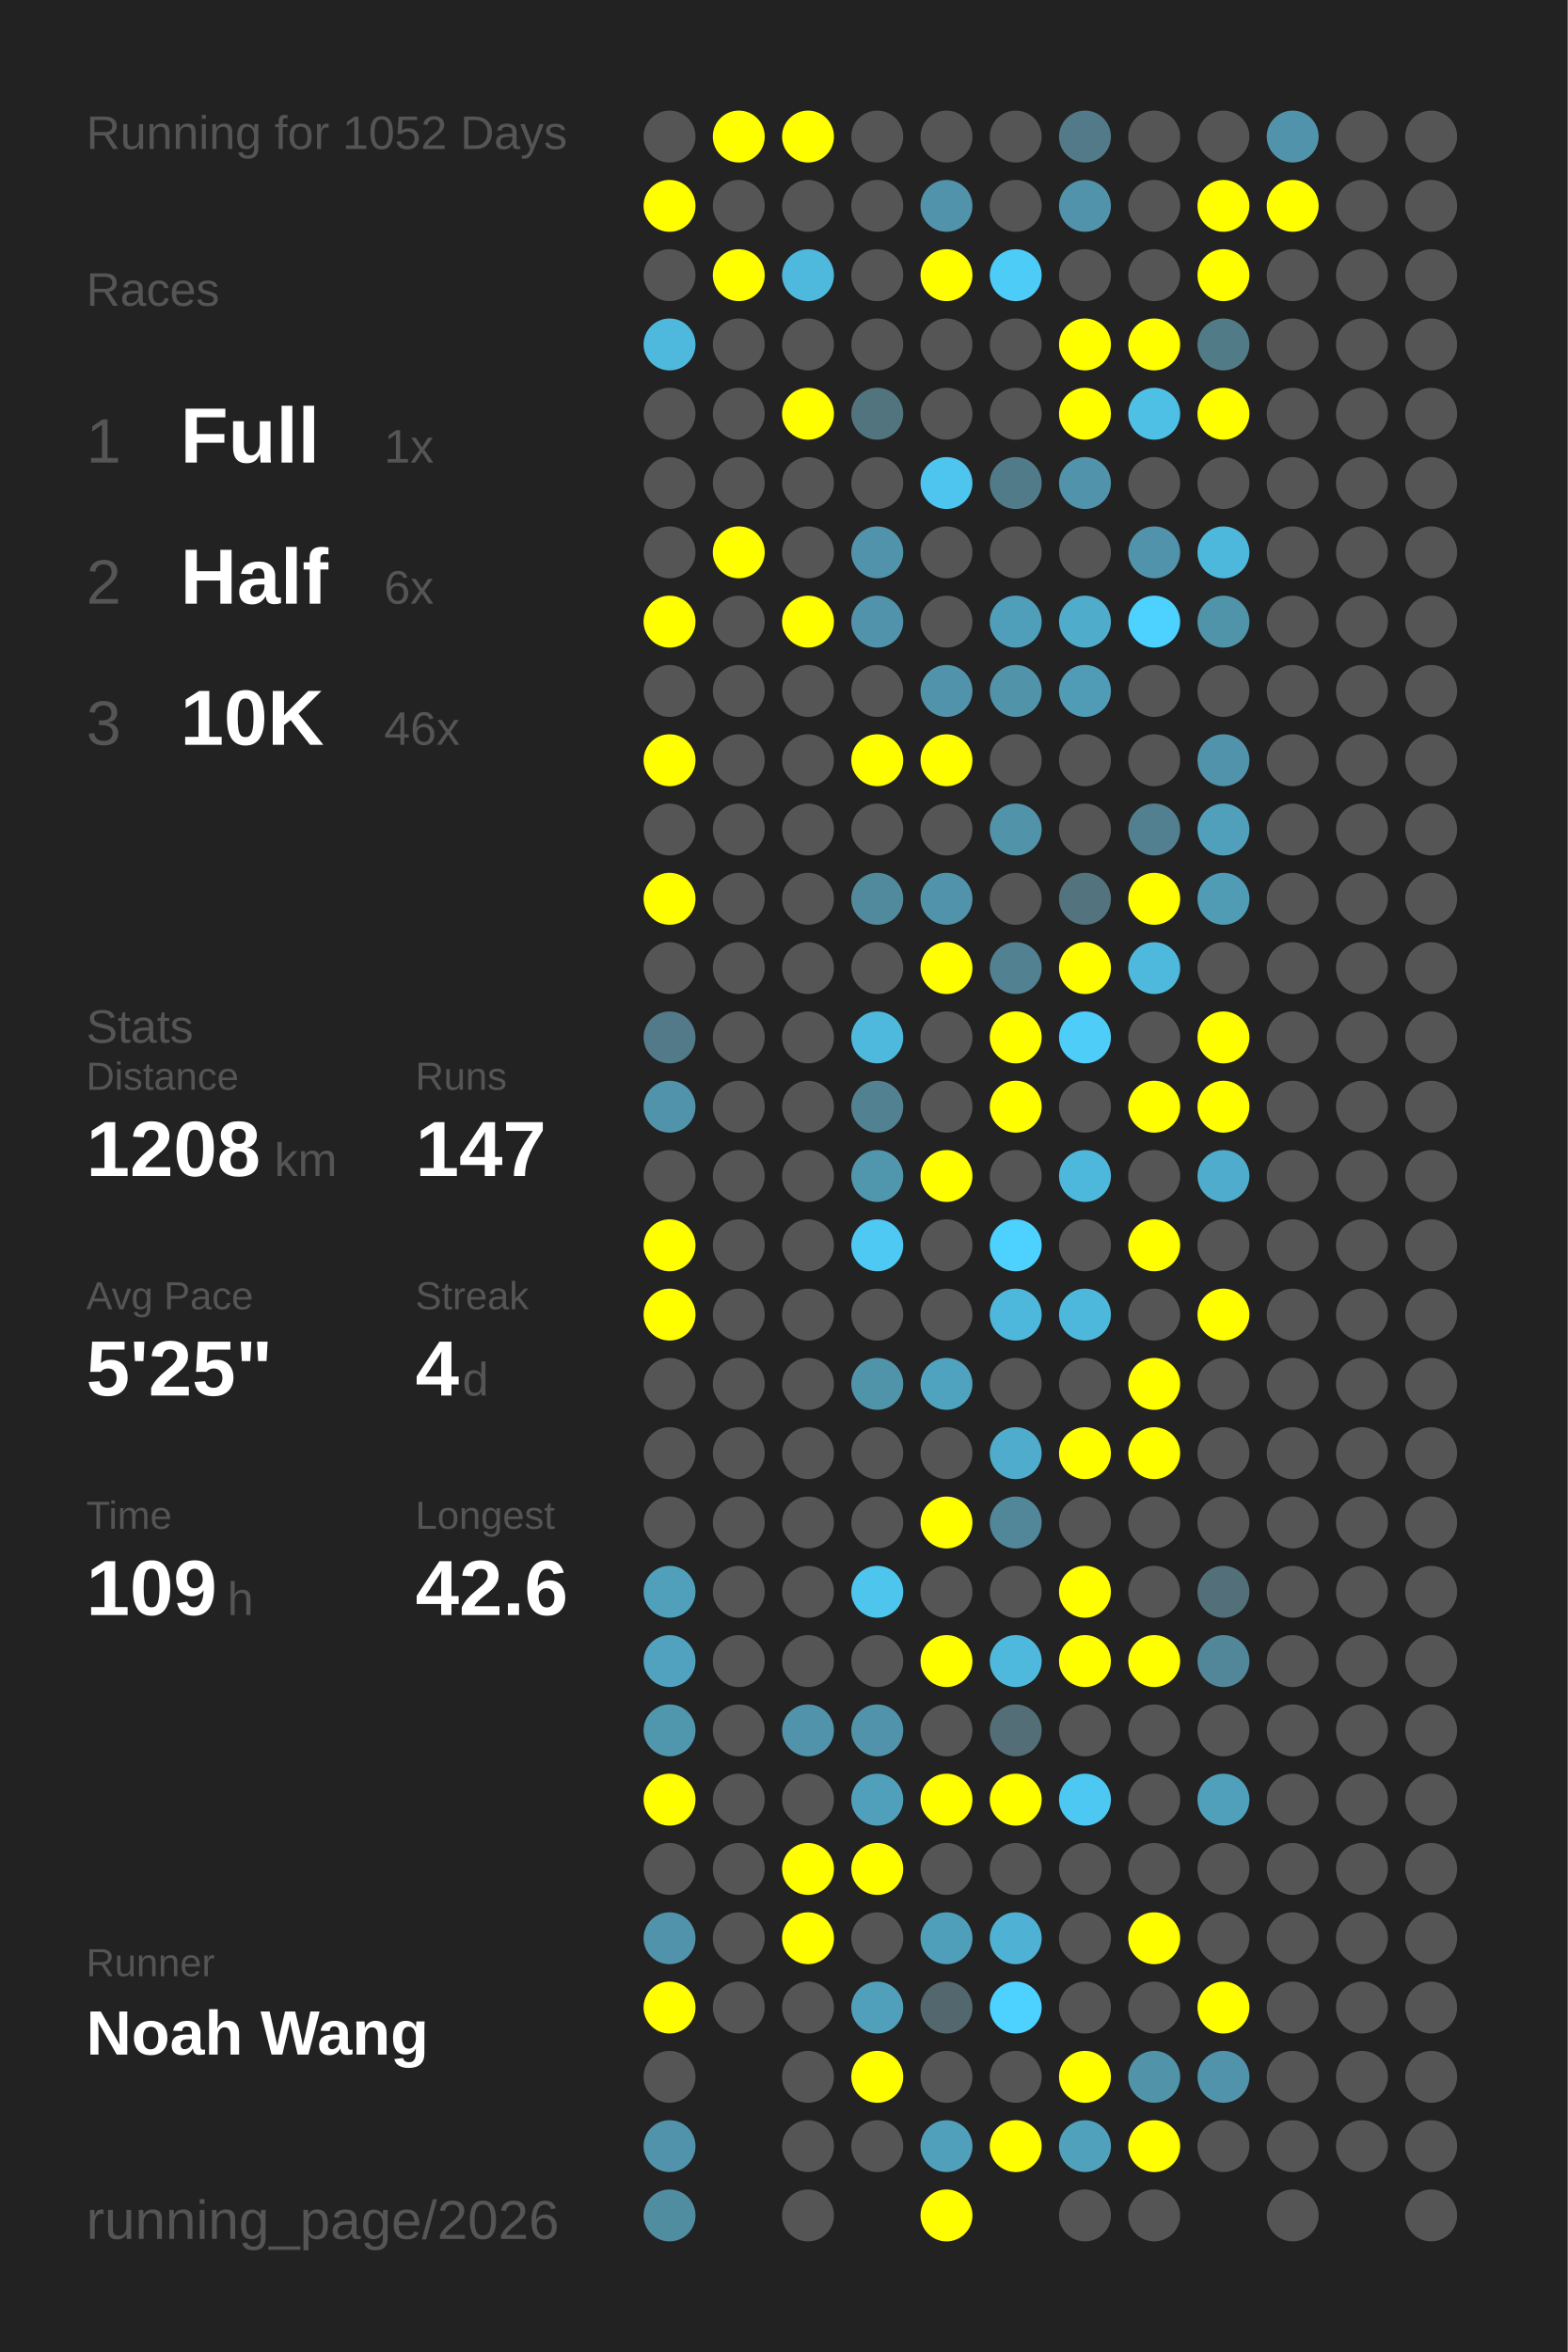
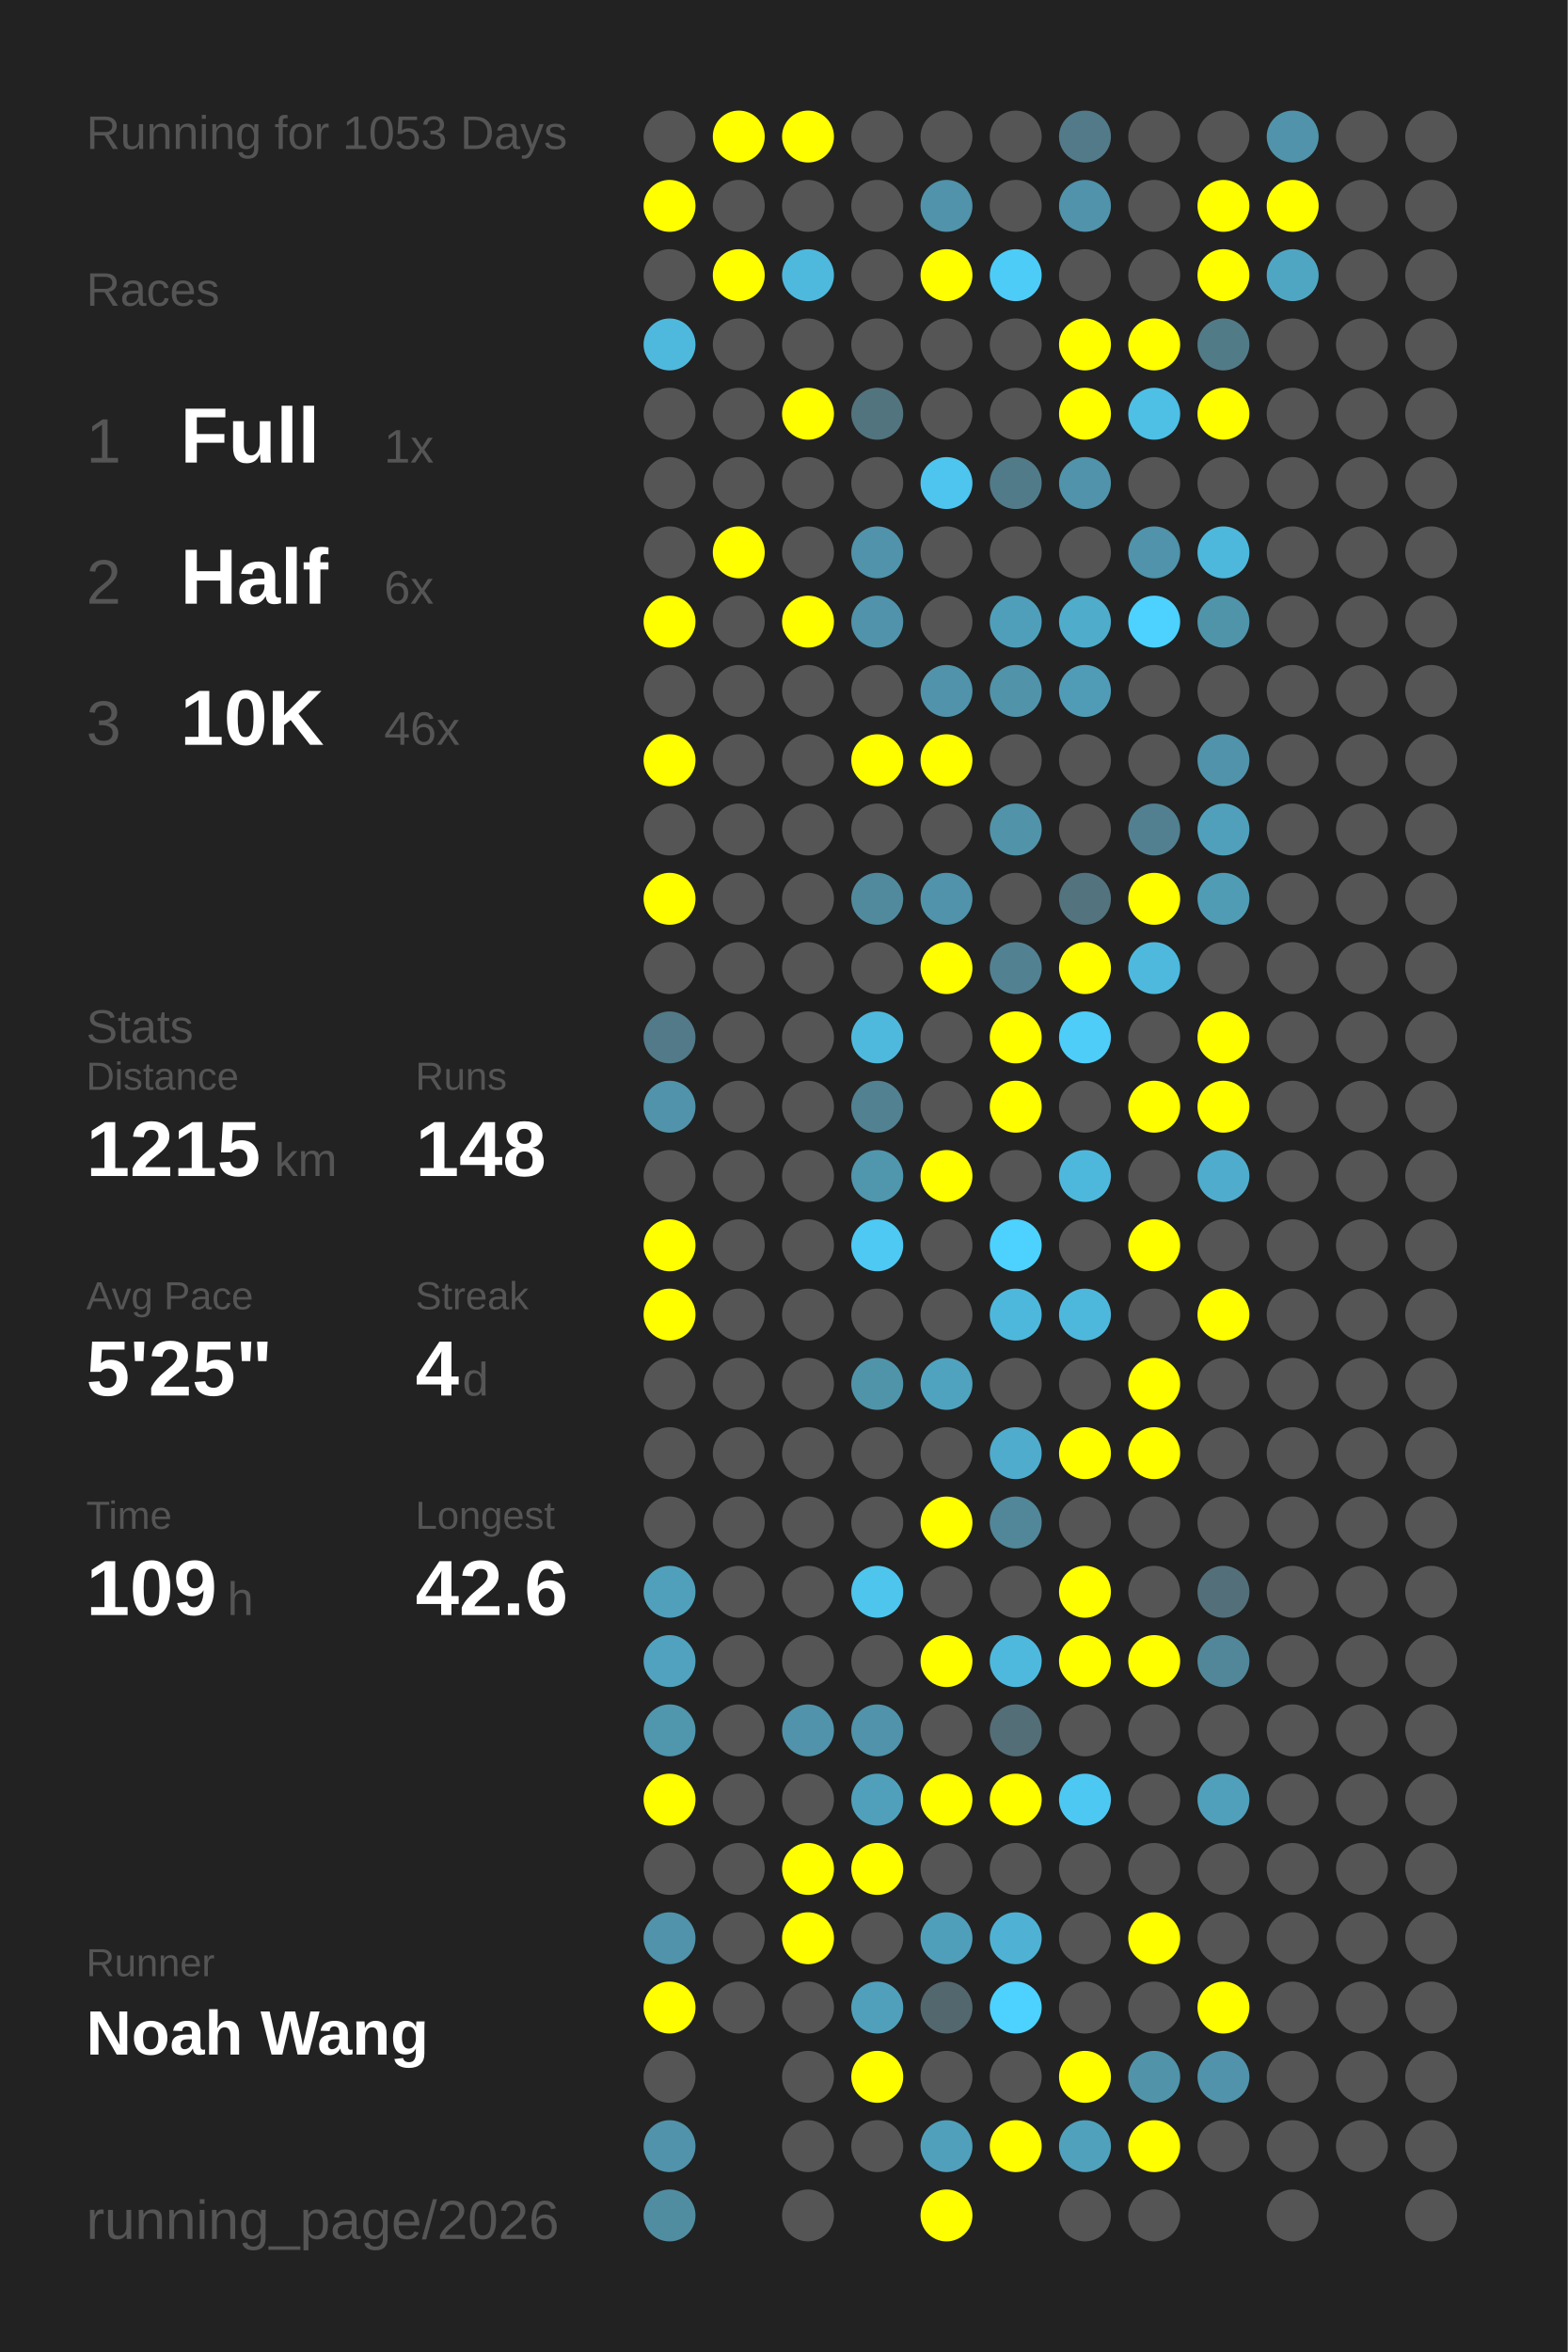
<svg xmlns="http://www.w3.org/2000/svg" baseProfile="full" height="300mm" version="1.1" viewBox="0,0,200,300" width="200mm">
  <defs />
  <rect fill="#222222" height="300" width="200" x="0" y="0" />
-   <text fill="#555555" style="font-size:6px; font-family:Arial;" x="11" y="19">Running for 1052 Days</text>
+   <text fill="#555555" style="font-size:6px; font-family:Arial;" x="11" y="19">Running for 1053 Days</text>
  <text fill="#555555" style="font-size:6px; font-family:Arial;" x="11" y="39">Races</text>
  <text fill="#555555" style="font-size:8px; font-family:Arial;" x="11" y="59">1</text>
  <text fill="#FFFFFF" style="font-size:10px; font-family:Arial; font-weight:bold;" x="23" y="59">Full</text>
  <text fill="#555555" style="font-size:6px; font-family:Arial;" x="49" y="59">1x</text>
  <text fill="#555555" style="font-size:8px; font-family:Arial;" x="11" y="77">2</text>
  <text fill="#FFFFFF" style="font-size:10px; font-family:Arial; font-weight:bold;" x="23" y="77">Half</text>
  <text fill="#555555" style="font-size:6px; font-family:Arial;" x="49" y="77">6x</text>
  <text fill="#555555" style="font-size:8px; font-family:Arial;" x="11" y="95">3</text>
  <text fill="#FFFFFF" style="font-size:10px; font-family:Arial; font-weight:bold;" x="23" y="95">10K</text>
  <text fill="#555555" style="font-size:6px; font-family:Arial;" x="49" y="95">46x</text>
  <text fill="#555555" style="font-size:6px; font-family:Arial;" x="11" y="133">Stats</text>
  <text fill="#555555" style="font-size:5px; font-family:Arial;" x="11" y="139">Distance</text>
-   <text fill="#FFFFFF" style="font-size:10px; font-family:Arial; font-weight:bold;" x="11" y="150">1208</text>
+   <text fill="#FFFFFF" style="font-size:10px; font-family:Arial; font-weight:bold;" x="11" y="150">1215</text>
  <text fill="#555555" style="font-size:6px; font-family:Arial;" x="35" y="150">km</text>
  <text fill="#555555" style="font-size:5px; font-family:Arial;" x="53" y="139">Runs</text>
-   <text fill="#FFFFFF" style="font-size:10px; font-family:Arial; font-weight:bold;" x="53" y="150">147</text>
+   <text fill="#FFFFFF" style="font-size:10px; font-family:Arial; font-weight:bold;" x="53" y="150">148</text>
  <text fill="#555555" style="font-size:5px; font-family:Arial;" x="11" y="167">Avg Pace</text>
  <text fill="#FFFFFF" style="font-size:10px; font-family:Arial; font-weight:bold;" x="11" y="178">5'25"</text>
  <text fill="#555555" style="font-size:5px; font-family:Arial;" x="53" y="167">Streak</text>
  <text fill="#FFFFFF" style="font-size:10px; font-family:Arial; font-weight:bold;" x="53" y="178">4</text>
  <text fill="#555555" style="font-size:6px; font-family:Arial;" x="59" y="178">d</text>
  <text fill="#555555" style="font-size:5px; font-family:Arial;" x="11" y="195">Time</text>
  <text fill="#FFFFFF" style="font-size:10px; font-family:Arial; font-weight:bold;" x="11" y="206">109</text>
  <text fill="#555555" style="font-size:6px; font-family:Arial;" x="29" y="206">h</text>
  <text fill="#555555" style="font-size:5px; font-family:Arial;" x="53" y="195">Longest</text>
  <text fill="#FFFFFF" style="font-size:10px; font-family:Arial; font-weight:bold;" x="53" y="206">42.6</text>
  <text fill="#555555" style="font-size:5px; font-family:Arial;" x="11" y="252.065">Runner</text>
  <text fill="#FFFFFF" style="font-size:8px; font-family:Arial; font-weight:bold;" x="11" y="262.065">Noah Wang</text>
  <text fill="#555555" style="font-size:7px; font-family:Arial;" x="11" y="285.581">running_page/2026</text>
  <circle cx="85.417" cy="17.419" fill="#555555" r="3.312" />
  <circle cx="85.417" cy="26.258" fill="#FFFF00" r="3.312" />
  <circle cx="85.417" cy="35.097" fill="#555555" r="3.312" />
  <circle cx="85.417" cy="43.935" fill="#4eb9dd" r="3.312" />
  <circle cx="85.417" cy="52.774" fill="#555555" r="3.312" />
  <circle cx="85.417" cy="61.613" fill="#555555" r="3.312" />
  <circle cx="85.417" cy="70.452" fill="#555555" r="3.312" />
  <circle cx="85.417" cy="79.29" fill="#FFFF00" r="3.312" />
  <circle cx="85.417" cy="88.129" fill="#555555" r="3.312" />
  <circle cx="85.417" cy="96.968" fill="#FFFF00" r="3.312" />
  <circle cx="85.417" cy="105.806" fill="#555555" r="3.312" />
  <circle cx="85.417" cy="114.645" fill="#FFFF00" r="3.312" />
  <circle cx="85.417" cy="123.484" fill="#555555" r="3.312" />
  <circle cx="85.417" cy="132.323" fill="#527a88" r="3.312" />
  <circle cx="85.417" cy="141.161" fill="#5093aa" r="3.312" />
  <circle cx="85.417" cy="150" fill="#555555" r="3.312" />
  <circle cx="85.417" cy="158.839" fill="#FFFF00" r="3.312" />
  <circle cx="85.417" cy="167.677" fill="#FFFF00" r="3.312" />
  <circle cx="85.417" cy="176.516" fill="#555555" r="3.312" />
  <circle cx="85.417" cy="185.355" fill="#555555" r="3.312" />
  <circle cx="85.417" cy="194.194" fill="#555555" r="3.312" />
  <circle cx="85.417" cy="203.032" fill="#50a0bb" r="3.312" />
  <circle cx="85.417" cy="211.871" fill="#50a2be" r="3.312" />
  <circle cx="85.417" cy="220.71" fill="#5096ad" r="3.312" />
  <circle cx="85.417" cy="229.548" fill="#FFFF00" r="3.312" />
  <circle cx="85.417" cy="238.387" fill="#555555" r="3.312" />
  <circle cx="85.417" cy="247.226" fill="#5093aa" r="3.312" />
  <circle cx="85.417" cy="256.065" fill="#FFFF00" r="3.312" />
  <circle cx="85.417" cy="264.903" fill="#555555" r="3.312" />
  <circle cx="85.417" cy="273.742" fill="#5093aa" r="3.312" />
  <circle cx="85.417" cy="282.581" fill="#518da1" r="3.312" />
  <circle cx="94.25" cy="17.419" fill="#FFFF00" r="3.312" />
  <circle cx="94.25" cy="26.258" fill="#555555" r="3.312" />
  <circle cx="94.25" cy="35.097" fill="#FFFF00" r="3.312" />
  <circle cx="94.25" cy="43.935" fill="#555555" r="3.312" />
  <circle cx="94.25" cy="52.774" fill="#555555" r="3.312" />
  <circle cx="94.25" cy="61.613" fill="#555555" r="3.312" />
  <circle cx="94.25" cy="70.452" fill="#FFFF00" r="3.312" />
  <circle cx="94.25" cy="79.29" fill="#555555" r="3.312" />
  <circle cx="94.25" cy="88.129" fill="#555555" r="3.312" />
  <circle cx="94.25" cy="96.968" fill="#555555" r="3.312" />
  <circle cx="94.25" cy="105.806" fill="#555555" r="3.312" />
  <circle cx="94.25" cy="114.645" fill="#555555" r="3.312" />
  <circle cx="94.25" cy="123.484" fill="#555555" r="3.312" />
  <circle cx="94.25" cy="132.323" fill="#555555" r="3.312" />
  <circle cx="94.25" cy="141.161" fill="#555555" r="3.312" />
  <circle cx="94.25" cy="150" fill="#555555" r="3.312" />
  <circle cx="94.25" cy="158.839" fill="#555555" r="3.312" />
  <circle cx="94.25" cy="167.677" fill="#555555" r="3.312" />
  <circle cx="94.25" cy="176.516" fill="#555555" r="3.312" />
  <circle cx="94.25" cy="185.355" fill="#555555" r="3.312" />
  <circle cx="94.25" cy="194.194" fill="#555555" r="3.312" />
  <circle cx="94.25" cy="203.032" fill="#555555" r="3.312" />
  <circle cx="94.25" cy="211.871" fill="#555555" r="3.312" />
  <circle cx="94.25" cy="220.71" fill="#555555" r="3.312" />
  <circle cx="94.25" cy="229.548" fill="#555555" r="3.312" />
  <circle cx="94.25" cy="238.387" fill="#555555" r="3.312" />
  <circle cx="94.25" cy="247.226" fill="#555555" r="3.312" />
  <circle cx="94.25" cy="256.065" fill="#555555" r="3.312" />
  <circle cx="103.083" cy="17.419" fill="#FFFF00" r="3.312" />
  <circle cx="103.083" cy="26.258" fill="#555555" r="3.312" />
  <circle cx="103.083" cy="35.097" fill="#4eb9dd" r="3.312" />
  <circle cx="103.083" cy="43.935" fill="#555555" r="3.312" />
  <circle cx="103.083" cy="52.774" fill="#FFFF00" r="3.312" />
  <circle cx="103.083" cy="61.613" fill="#555555" r="3.312" />
  <circle cx="103.083" cy="70.452" fill="#555555" r="3.312" />
  <circle cx="103.083" cy="79.29" fill="#FFFF00" r="3.312" />
  <circle cx="103.083" cy="88.129" fill="#555555" r="3.312" />
  <circle cx="103.083" cy="96.968" fill="#555555" r="3.312" />
  <circle cx="103.083" cy="105.806" fill="#555555" r="3.312" />
  <circle cx="103.083" cy="114.645" fill="#555555" r="3.312" />
  <circle cx="103.083" cy="123.484" fill="#555555" r="3.312" />
  <circle cx="103.083" cy="132.323" fill="#555555" r="3.312" />
  <circle cx="103.083" cy="141.161" fill="#555555" r="3.312" />
  <circle cx="103.083" cy="150" fill="#555555" r="3.312" />
  <circle cx="103.083" cy="158.839" fill="#555555" r="3.312" />
  <circle cx="103.083" cy="167.677" fill="#555555" r="3.312" />
  <circle cx="103.083" cy="176.516" fill="#555555" r="3.312" />
  <circle cx="103.083" cy="185.355" fill="#555555" r="3.312" />
  <circle cx="103.083" cy="194.194" fill="#555555" r="3.312" />
  <circle cx="103.083" cy="203.032" fill="#555555" r="3.312" />
  <circle cx="103.083" cy="211.871" fill="#555555" r="3.312" />
  <circle cx="103.083" cy="220.71" fill="#5093aa" r="3.312" />
  <circle cx="103.083" cy="229.548" fill="#555555" r="3.312" />
  <circle cx="103.083" cy="238.387" fill="#FFFF00" r="3.312" />
  <circle cx="103.083" cy="247.226" fill="#FFFF00" r="3.312" />
  <circle cx="103.083" cy="256.065" fill="#555555" r="3.312" />
  <circle cx="103.083" cy="264.903" fill="#555555" r="3.312" />
  <circle cx="103.083" cy="273.742" fill="#555555" r="3.312" />
  <circle cx="103.083" cy="282.581" fill="#555555" r="3.312" />
  <circle cx="111.917" cy="17.419" fill="#555555" r="3.312" />
  <circle cx="111.917" cy="26.258" fill="#555555" r="3.312" />
  <circle cx="111.917" cy="35.097" fill="#555555" r="3.312" />
  <circle cx="111.917" cy="43.935" fill="#555555" r="3.312" />
  <circle cx="111.917" cy="52.774" fill="#52747f" r="3.312" />
  <circle cx="111.917" cy="61.613" fill="#555555" r="3.312" />
  <circle cx="111.917" cy="70.452" fill="#5093aa" r="3.312" />
  <circle cx="111.917" cy="79.29" fill="#5093aa" r="3.312" />
  <circle cx="111.917" cy="88.129" fill="#555555" r="3.312" />
  <circle cx="111.917" cy="96.968" fill="#FFFF00" r="3.312" />
  <circle cx="111.917" cy="105.806" fill="#555555" r="3.312" />
  <circle cx="111.917" cy="114.645" fill="#518a9d" r="3.312" />
  <circle cx="111.917" cy="123.484" fill="#555555" r="3.312" />
  <circle cx="111.917" cy="132.323" fill="#4eb9dd" r="3.312" />
  <circle cx="111.917" cy="141.161" fill="#528191" r="3.312" />
  <circle cx="111.917" cy="150" fill="#5096ad" r="3.312" />
  <circle cx="111.917" cy="158.839" fill="#4dc9f3" r="3.312" />
  <circle cx="111.917" cy="167.677" fill="#555555" r="3.312" />
  <circle cx="111.917" cy="176.516" fill="#5094aa" r="3.312" />
  <circle cx="111.917" cy="185.355" fill="#555555" r="3.312" />
  <circle cx="111.917" cy="194.194" fill="#555555" r="3.312" />
  <circle cx="111.917" cy="203.032" fill="#4dc5ed" r="3.312" />
  <circle cx="111.917" cy="211.871" fill="#555555" r="3.312" />
  <circle cx="111.917" cy="220.71" fill="#5093aa" r="3.312" />
  <circle cx="111.917" cy="229.548" fill="#50a0bb" r="3.312" />
  <circle cx="111.917" cy="238.387" fill="#FFFF00" r="3.312" />
  <circle cx="111.917" cy="247.226" fill="#555555" r="3.312" />
  <circle cx="111.917" cy="256.065" fill="#50a0bb" r="3.312" />
  <circle cx="111.917" cy="264.903" fill="#FFFF00" r="3.312" />
  <circle cx="111.917" cy="273.742" fill="#555555" r="3.312" />
  <circle cx="120.75" cy="17.419" fill="#555555" r="3.312" />
  <circle cx="120.75" cy="26.258" fill="#5093aa" r="3.312" />
  <circle cx="120.75" cy="35.097" fill="#FFFF00" r="3.312" />
  <circle cx="120.75" cy="43.935" fill="#555555" r="3.312" />
  <circle cx="120.75" cy="52.774" fill="#555555" r="3.312" />
  <circle cx="120.75" cy="61.613" fill="#4dc5ee" r="3.312" />
  <circle cx="120.75" cy="70.452" fill="#555555" r="3.312" />
  <circle cx="120.75" cy="79.29" fill="#555555" r="3.312" />
  <circle cx="120.75" cy="88.129" fill="#5093aa" r="3.312" />
  <circle cx="120.75" cy="96.968" fill="#FFFF00" r="3.312" />
  <circle cx="120.75" cy="105.806" fill="#555555" r="3.312" />
  <circle cx="120.75" cy="114.645" fill="#5093aa" r="3.312" />
  <circle cx="120.75" cy="123.484" fill="#FFFF00" r="3.312" />
  <circle cx="120.75" cy="132.323" fill="#555555" r="3.312" />
  <circle cx="120.75" cy="141.161" fill="#555555" r="3.312" />
  <circle cx="120.75" cy="150" fill="#FFFF00" r="3.312" />
  <circle cx="120.75" cy="158.839" fill="#555555" r="3.312" />
  <circle cx="120.75" cy="167.677" fill="#555555" r="3.312" />
  <circle cx="120.75" cy="176.516" fill="#4fa3bf" r="3.312" />
  <circle cx="120.75" cy="185.355" fill="#555555" r="3.312" />
  <circle cx="120.75" cy="194.194" fill="#FFFF00" r="3.312" />
  <circle cx="120.75" cy="203.032" fill="#555555" r="3.312" />
  <circle cx="120.75" cy="211.871" fill="#FFFF00" r="3.312" />
  <circle cx="120.75" cy="220.71" fill="#555555" r="3.312" />
  <circle cx="120.75" cy="229.548" fill="#FFFF00" r="3.312" />
  <circle cx="120.75" cy="238.387" fill="#555555" r="3.312" />
  <circle cx="120.75" cy="247.226" fill="#509fba" r="3.312" />
  <circle cx="120.75" cy="256.065" fill="#53676e" r="3.312" />
  <circle cx="120.75" cy="264.903" fill="#555555" r="3.312" />
  <circle cx="120.75" cy="273.742" fill="#50a0bb" r="3.312" />
  <circle cx="120.75" cy="282.581" fill="#FFFF00" r="3.312" />
  <circle cx="129.583" cy="17.419" fill="#555555" r="3.312" />
  <circle cx="129.583" cy="26.258" fill="#555555" r="3.312" />
  <circle cx="129.583" cy="35.097" fill="#4dccf7" r="3.312" />
  <circle cx="129.583" cy="43.935" fill="#555555" r="3.312" />
  <circle cx="129.583" cy="52.774" fill="#555555" r="3.312" />
  <circle cx="129.583" cy="61.613" fill="#527b89" r="3.312" />
  <circle cx="129.583" cy="70.452" fill="#555555" r="3.312" />
  <circle cx="129.583" cy="79.29" fill="#509fba" r="3.312" />
  <circle cx="129.583" cy="88.129" fill="#5193a9" r="3.312" />
  <circle cx="129.583" cy="96.968" fill="#555555" r="3.312" />
  <circle cx="129.583" cy="105.806" fill="#5193a9" r="3.312" />
  <circle cx="129.583" cy="114.645" fill="#555555" r="3.312" />
  <circle cx="129.583" cy="123.484" fill="#528192" r="3.312" />
  <circle cx="129.583" cy="132.323" fill="#FFFF00" r="3.312" />
  <circle cx="129.583" cy="141.161" fill="#FFFF00" r="3.312" />
  <circle cx="129.583" cy="150" fill="#555555" r="3.312" />
  <circle cx="129.583" cy="158.839" fill="#4dd1fe" r="3.312" />
  <circle cx="129.583" cy="167.677" fill="#4eb8dc" r="3.312" />
  <circle cx="129.583" cy="176.516" fill="#555555" r="3.312" />
  <circle cx="129.583" cy="185.355" fill="#4faccc" r="3.312" />
  <circle cx="129.583" cy="194.194" fill="#518799" r="3.312" />
  <circle cx="129.583" cy="203.032" fill="#555555" r="3.312" />
  <circle cx="129.583" cy="211.871" fill="#4eb9dd" r="3.312" />
  <circle cx="129.583" cy="220.71" fill="#536e77" r="3.312" />
  <circle cx="129.583" cy="229.548" fill="#FFFF00" r="3.312" />
  <circle cx="129.583" cy="238.387" fill="#555555" r="3.312" />
  <circle cx="129.583" cy="247.226" fill="#4fb2d4" r="3.312" />
  <circle cx="129.583" cy="256.065" fill="#4dd1fe" r="3.312" />
  <circle cx="129.583" cy="264.903" fill="#555555" r="3.312" />
  <circle cx="129.583" cy="273.742" fill="#FFFF00" r="3.312" />
  <circle cx="138.417" cy="17.419" fill="#527a88" r="3.312" />
  <circle cx="138.417" cy="26.258" fill="#5093aa" r="3.312" />
  <circle cx="138.417" cy="35.097" fill="#555555" r="3.312" />
  <circle cx="138.417" cy="43.935" fill="#FFFF00" r="3.312" />
  <circle cx="138.417" cy="52.774" fill="#FFFF00" r="3.312" />
  <circle cx="138.417" cy="61.613" fill="#5093aa" r="3.312" />
  <circle cx="138.417" cy="70.452" fill="#555555" r="3.312" />
  <circle cx="138.417" cy="79.29" fill="#4faccb" r="3.312" />
  <circle cx="138.417" cy="88.129" fill="#509cb6" r="3.312" />
  <circle cx="138.417" cy="96.968" fill="#555555" r="3.312" />
  <circle cx="138.417" cy="105.806" fill="#555555" r="3.312" />
  <circle cx="138.417" cy="114.645" fill="#53737e" r="3.312" />
  <circle cx="138.417" cy="123.484" fill="#FFFF00" r="3.312" />
  <circle cx="138.417" cy="132.323" fill="#4dcdf8" r="3.312" />
  <circle cx="138.417" cy="141.161" fill="#555555" r="3.312" />
  <circle cx="138.417" cy="150" fill="#4eb8dc" r="3.312" />
  <circle cx="138.417" cy="158.839" fill="#555555" r="3.312" />
  <circle cx="138.417" cy="167.677" fill="#4eb8dc" r="3.312" />
  <circle cx="138.417" cy="176.516" fill="#555555" r="3.312" />
  <circle cx="138.417" cy="185.355" fill="#FFFF00" r="3.312" />
  <circle cx="138.417" cy="194.194" fill="#555555" r="3.312" />
  <circle cx="138.417" cy="203.032" fill="#FFFF00" r="3.312" />
  <circle cx="138.417" cy="211.871" fill="#FFFF00" r="3.312" />
  <circle cx="138.417" cy="220.71" fill="#555555" r="3.312" />
  <circle cx="138.417" cy="229.548" fill="#4dc8f2" r="3.312" />
  <circle cx="138.417" cy="238.387" fill="#555555" r="3.312" />
  <circle cx="138.417" cy="247.226" fill="#555555" r="3.312" />
  <circle cx="138.417" cy="256.065" fill="#555555" r="3.312" />
  <circle cx="138.417" cy="264.903" fill="#FFFF00" r="3.312" />
  <circle cx="138.417" cy="273.742" fill="#50a1bc" r="3.312" />
  <circle cx="138.417" cy="282.581" fill="#555555" r="3.312" />
  <circle cx="147.25" cy="17.419" fill="#555555" r="3.312" />
  <circle cx="147.25" cy="26.258" fill="#555555" r="3.312" />
  <circle cx="147.25" cy="35.097" fill="#555555" r="3.312" />
  <circle cx="147.25" cy="43.935" fill="#FFFF00" r="3.312" />
  <circle cx="147.25" cy="52.774" fill="#4ebfe5" r="3.312" />
  <circle cx="147.25" cy="61.613" fill="#555555" r="3.312" />
  <circle cx="147.25" cy="70.452" fill="#5093aa" r="3.312" />
  <circle cx="147.25" cy="79.29" fill="#4dd1fe" r="3.312" />
  <circle cx="147.25" cy="88.129" fill="#555555" r="3.312" />
  <circle cx="147.25" cy="96.968" fill="#555555" r="3.312" />
  <circle cx="147.25" cy="105.806" fill="#528090" r="3.312" />
  <circle cx="147.25" cy="114.645" fill="#FFFF00" r="3.312" />
  <circle cx="147.25" cy="123.484" fill="#4eb9dd" r="3.312" />
  <circle cx="147.25" cy="132.323" fill="#555555" r="3.312" />
  <circle cx="147.25" cy="141.161" fill="#FFFF00" r="3.312" />
  <circle cx="147.25" cy="150" fill="#555555" r="3.312" />
  <circle cx="147.25" cy="158.839" fill="#FFFF00" r="3.312" />
  <circle cx="147.25" cy="167.677" fill="#555555" r="3.312" />
  <circle cx="147.25" cy="176.516" fill="#FFFF00" r="3.312" />
  <circle cx="147.25" cy="185.355" fill="#FFFF00" r="3.312" />
  <circle cx="147.25" cy="194.194" fill="#555555" r="3.312" />
  <circle cx="147.25" cy="203.032" fill="#555555" r="3.312" />
  <circle cx="147.25" cy="211.871" fill="#FFFF00" r="3.312" />
  <circle cx="147.25" cy="220.71" fill="#555555" r="3.312" />
  <circle cx="147.25" cy="229.548" fill="#555555" r="3.312" />
  <circle cx="147.25" cy="238.387" fill="#555555" r="3.312" />
  <circle cx="147.25" cy="247.226" fill="#FFFF00" r="3.312" />
  <circle cx="147.25" cy="256.065" fill="#555555" r="3.312" />
  <circle cx="147.25" cy="264.903" fill="#5193a9" r="3.312" />
  <circle cx="147.25" cy="273.742" fill="#FFFF00" r="3.312" />
  <circle cx="147.25" cy="282.581" fill="#555555" r="3.312" />
  <circle cx="156.083" cy="17.419" fill="#555555" r="3.312" />
  <circle cx="156.083" cy="26.258" fill="#FFFF00" r="3.312" />
  <circle cx="156.083" cy="35.097" fill="#FFFF00" r="3.312" />
  <circle cx="156.083" cy="43.935" fill="#527b88" r="3.312" />
  <circle cx="156.083" cy="52.774" fill="#FFFF00" r="3.312" />
  <circle cx="156.083" cy="61.613" fill="#555555" r="3.312" />
  <circle cx="156.083" cy="70.452" fill="#4eb8dc" r="3.312" />
  <circle cx="156.083" cy="79.29" fill="#5094aa" r="3.312" />
  <circle cx="156.083" cy="88.129" fill="#555555" r="3.312" />
  <circle cx="156.083" cy="96.968" fill="#5193aa" r="3.312" />
  <circle cx="156.083" cy="105.806" fill="#50a0bb" r="3.312" />
  <circle cx="156.083" cy="114.645" fill="#509cb5" r="3.312" />
  <circle cx="156.083" cy="123.484" fill="#555555" r="3.312" />
  <circle cx="156.083" cy="132.323" fill="#FFFF00" r="3.312" />
  <circle cx="156.083" cy="141.161" fill="#FFFF00" r="3.312" />
  <circle cx="156.083" cy="150" fill="#4faccc" r="3.312" />
  <circle cx="156.083" cy="158.839" fill="#555555" r="3.312" />
  <circle cx="156.083" cy="167.677" fill="#FFFF00" r="3.312" />
  <circle cx="156.083" cy="176.516" fill="#555555" r="3.312" />
  <circle cx="156.083" cy="185.355" fill="#555555" r="3.312" />
  <circle cx="156.083" cy="194.194" fill="#555555" r="3.312" />
  <circle cx="156.083" cy="203.032" fill="#53707a" r="3.312" />
  <circle cx="156.083" cy="211.871" fill="#518799" r="3.312" />
  <circle cx="156.083" cy="220.71" fill="#555555" r="3.312" />
  <circle cx="156.083" cy="229.548" fill="#50a0bb" r="3.312" />
  <circle cx="156.083" cy="238.387" fill="#555555" r="3.312" />
  <circle cx="156.083" cy="247.226" fill="#555555" r="3.312" />
  <circle cx="156.083" cy="256.065" fill="#FFFF00" r="3.312" />
  <circle cx="156.083" cy="264.903" fill="#5093aa" r="3.312" />
  <circle cx="156.083" cy="273.742" fill="#555555" r="3.312" />
  <circle cx="164.917" cy="17.419" fill="#5093aa" r="3.312" />
  <circle cx="164.917" cy="26.258" fill="#FFFF00" r="3.312" />
-   <circle cx="164.917" cy="35.097" fill="#555555" r="3.312" />
+   <circle cx="164.917" cy="35.097" fill="#4fa6c3" r="3.312" />
  <circle cx="164.917" cy="43.935" fill="#555555" r="3.312" />
  <circle cx="164.917" cy="52.774" fill="#555555" r="3.312" />
  <circle cx="164.917" cy="61.613" fill="#555555" r="3.312" />
  <circle cx="164.917" cy="70.452" fill="#555555" r="3.312" />
  <circle cx="164.917" cy="79.29" fill="#555555" r="3.312" />
  <circle cx="164.917" cy="88.129" fill="#555555" r="3.312" />
  <circle cx="164.917" cy="96.968" fill="#555555" r="3.312" />
  <circle cx="164.917" cy="105.806" fill="#555555" r="3.312" />
  <circle cx="164.917" cy="114.645" fill="#555555" r="3.312" />
  <circle cx="164.917" cy="123.484" fill="#555555" r="3.312" />
  <circle cx="164.917" cy="132.323" fill="#555555" r="3.312" />
  <circle cx="164.917" cy="141.161" fill="#555555" r="3.312" />
  <circle cx="164.917" cy="150" fill="#555555" r="3.312" />
  <circle cx="164.917" cy="158.839" fill="#555555" r="3.312" />
  <circle cx="164.917" cy="167.677" fill="#555555" r="3.312" />
  <circle cx="164.917" cy="176.516" fill="#555555" r="3.312" />
  <circle cx="164.917" cy="185.355" fill="#555555" r="3.312" />
  <circle cx="164.917" cy="194.194" fill="#555555" r="3.312" />
  <circle cx="164.917" cy="203.032" fill="#555555" r="3.312" />
  <circle cx="164.917" cy="211.871" fill="#555555" r="3.312" />
  <circle cx="164.917" cy="220.71" fill="#555555" r="3.312" />
  <circle cx="164.917" cy="229.548" fill="#555555" r="3.312" />
  <circle cx="164.917" cy="238.387" fill="#555555" r="3.312" />
  <circle cx="164.917" cy="247.226" fill="#555555" r="3.312" />
  <circle cx="164.917" cy="256.065" fill="#555555" r="3.312" />
  <circle cx="164.917" cy="264.903" fill="#555555" r="3.312" />
  <circle cx="164.917" cy="273.742" fill="#555555" r="3.312" />
  <circle cx="164.917" cy="282.581" fill="#555555" r="3.312" />
  <circle cx="173.75" cy="17.419" fill="#555555" r="3.312" />
  <circle cx="173.75" cy="26.258" fill="#555555" r="3.312" />
  <circle cx="173.75" cy="35.097" fill="#555555" r="3.312" />
  <circle cx="173.75" cy="43.935" fill="#555555" r="3.312" />
  <circle cx="173.75" cy="52.774" fill="#555555" r="3.312" />
  <circle cx="173.75" cy="61.613" fill="#555555" r="3.312" />
  <circle cx="173.75" cy="70.452" fill="#555555" r="3.312" />
  <circle cx="173.75" cy="79.29" fill="#555555" r="3.312" />
  <circle cx="173.75" cy="88.129" fill="#555555" r="3.312" />
  <circle cx="173.75" cy="96.968" fill="#555555" r="3.312" />
  <circle cx="173.75" cy="105.806" fill="#555555" r="3.312" />
  <circle cx="173.75" cy="114.645" fill="#555555" r="3.312" />
  <circle cx="173.75" cy="123.484" fill="#555555" r="3.312" />
  <circle cx="173.75" cy="132.323" fill="#555555" r="3.312" />
  <circle cx="173.75" cy="141.161" fill="#555555" r="3.312" />
  <circle cx="173.75" cy="150" fill="#555555" r="3.312" />
  <circle cx="173.75" cy="158.839" fill="#555555" r="3.312" />
  <circle cx="173.75" cy="167.677" fill="#555555" r="3.312" />
  <circle cx="173.75" cy="176.516" fill="#555555" r="3.312" />
  <circle cx="173.75" cy="185.355" fill="#555555" r="3.312" />
  <circle cx="173.75" cy="194.194" fill="#555555" r="3.312" />
  <circle cx="173.75" cy="203.032" fill="#555555" r="3.312" />
  <circle cx="173.75" cy="211.871" fill="#555555" r="3.312" />
  <circle cx="173.75" cy="220.71" fill="#555555" r="3.312" />
  <circle cx="173.75" cy="229.548" fill="#555555" r="3.312" />
  <circle cx="173.75" cy="238.387" fill="#555555" r="3.312" />
  <circle cx="173.75" cy="247.226" fill="#555555" r="3.312" />
  <circle cx="173.75" cy="256.065" fill="#555555" r="3.312" />
  <circle cx="173.75" cy="264.903" fill="#555555" r="3.312" />
  <circle cx="173.75" cy="273.742" fill="#555555" r="3.312" />
  <circle cx="182.583" cy="17.419" fill="#555555" r="3.312" />
  <circle cx="182.583" cy="26.258" fill="#555555" r="3.312" />
  <circle cx="182.583" cy="35.097" fill="#555555" r="3.312" />
  <circle cx="182.583" cy="43.935" fill="#555555" r="3.312" />
  <circle cx="182.583" cy="52.774" fill="#555555" r="3.312" />
  <circle cx="182.583" cy="61.613" fill="#555555" r="3.312" />
  <circle cx="182.583" cy="70.452" fill="#555555" r="3.312" />
  <circle cx="182.583" cy="79.29" fill="#555555" r="3.312" />
  <circle cx="182.583" cy="88.129" fill="#555555" r="3.312" />
  <circle cx="182.583" cy="96.968" fill="#555555" r="3.312" />
  <circle cx="182.583" cy="105.806" fill="#555555" r="3.312" />
  <circle cx="182.583" cy="114.645" fill="#555555" r="3.312" />
  <circle cx="182.583" cy="123.484" fill="#555555" r="3.312" />
  <circle cx="182.583" cy="132.323" fill="#555555" r="3.312" />
  <circle cx="182.583" cy="141.161" fill="#555555" r="3.312" />
  <circle cx="182.583" cy="150" fill="#555555" r="3.312" />
  <circle cx="182.583" cy="158.839" fill="#555555" r="3.312" />
  <circle cx="182.583" cy="167.677" fill="#555555" r="3.312" />
  <circle cx="182.583" cy="176.516" fill="#555555" r="3.312" />
  <circle cx="182.583" cy="185.355" fill="#555555" r="3.312" />
  <circle cx="182.583" cy="194.194" fill="#555555" r="3.312" />
  <circle cx="182.583" cy="203.032" fill="#555555" r="3.312" />
  <circle cx="182.583" cy="211.871" fill="#555555" r="3.312" />
  <circle cx="182.583" cy="220.71" fill="#555555" r="3.312" />
  <circle cx="182.583" cy="229.548" fill="#555555" r="3.312" />
  <circle cx="182.583" cy="238.387" fill="#555555" r="3.312" />
  <circle cx="182.583" cy="247.226" fill="#555555" r="3.312" />
  <circle cx="182.583" cy="256.065" fill="#555555" r="3.312" />
  <circle cx="182.583" cy="264.903" fill="#555555" r="3.312" />
  <circle cx="182.583" cy="273.742" fill="#555555" r="3.312" />
  <circle cx="182.583" cy="282.581" fill="#555555" r="3.312" />
</svg>
